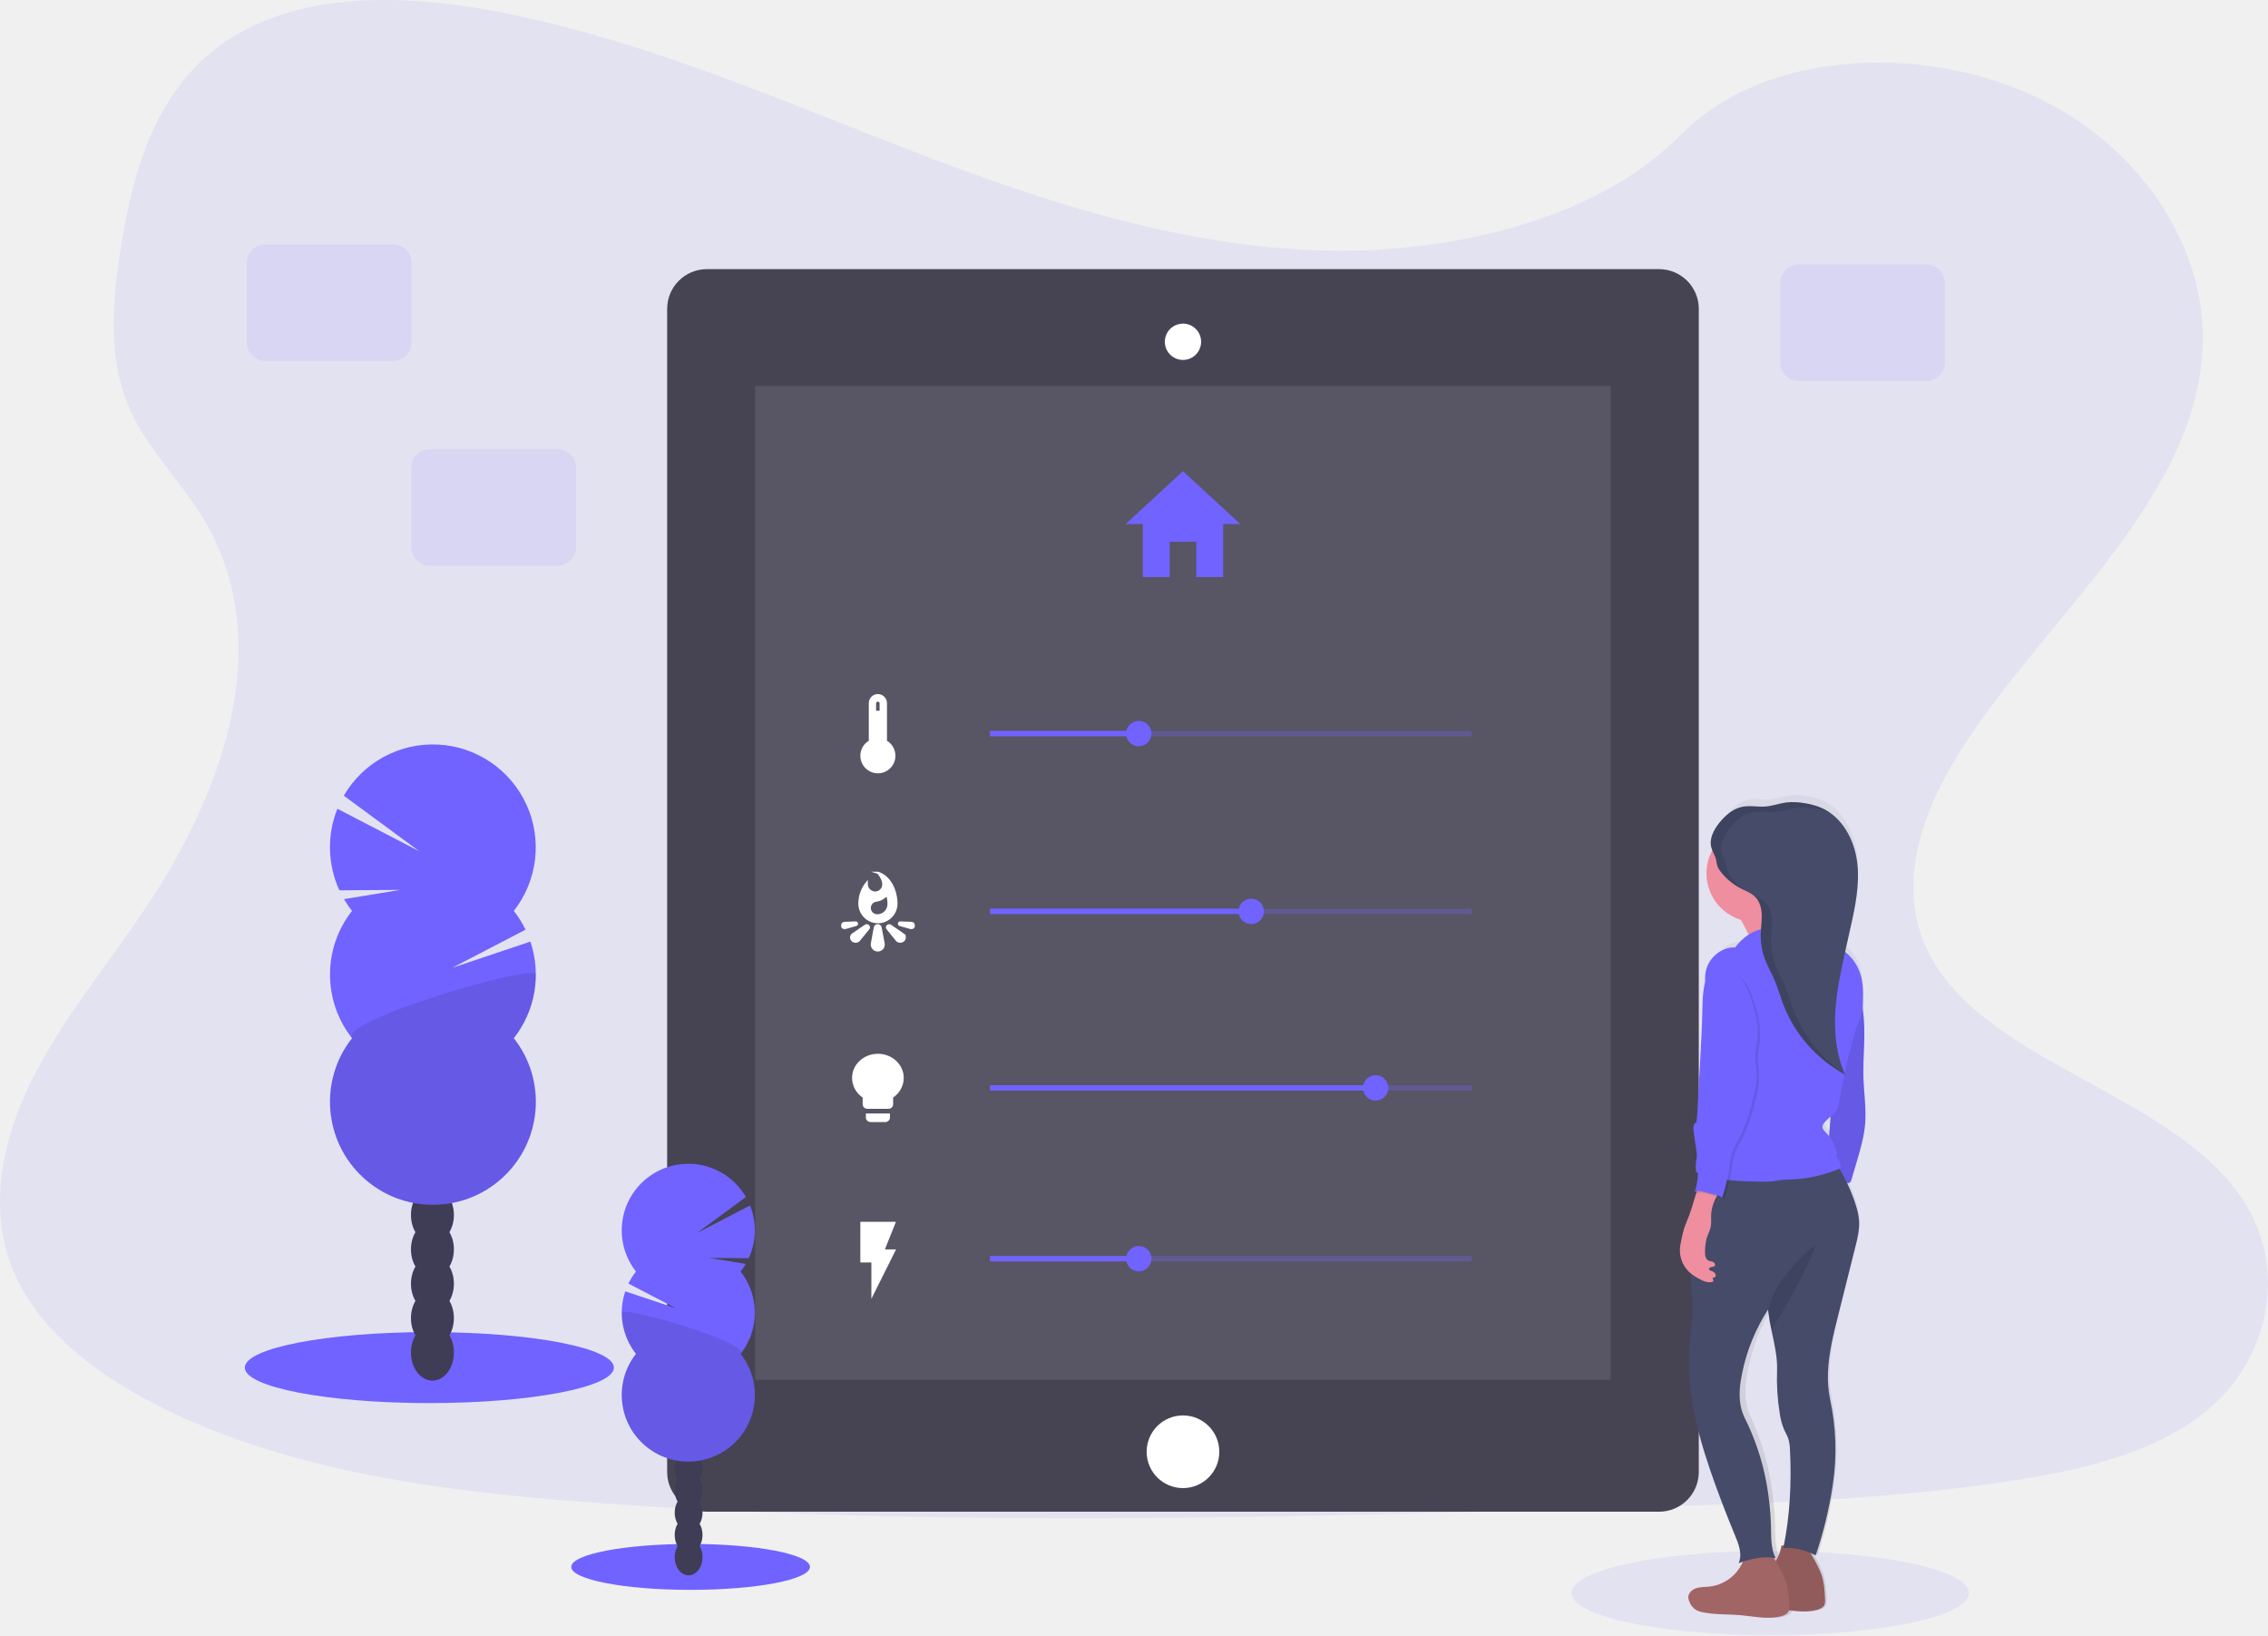
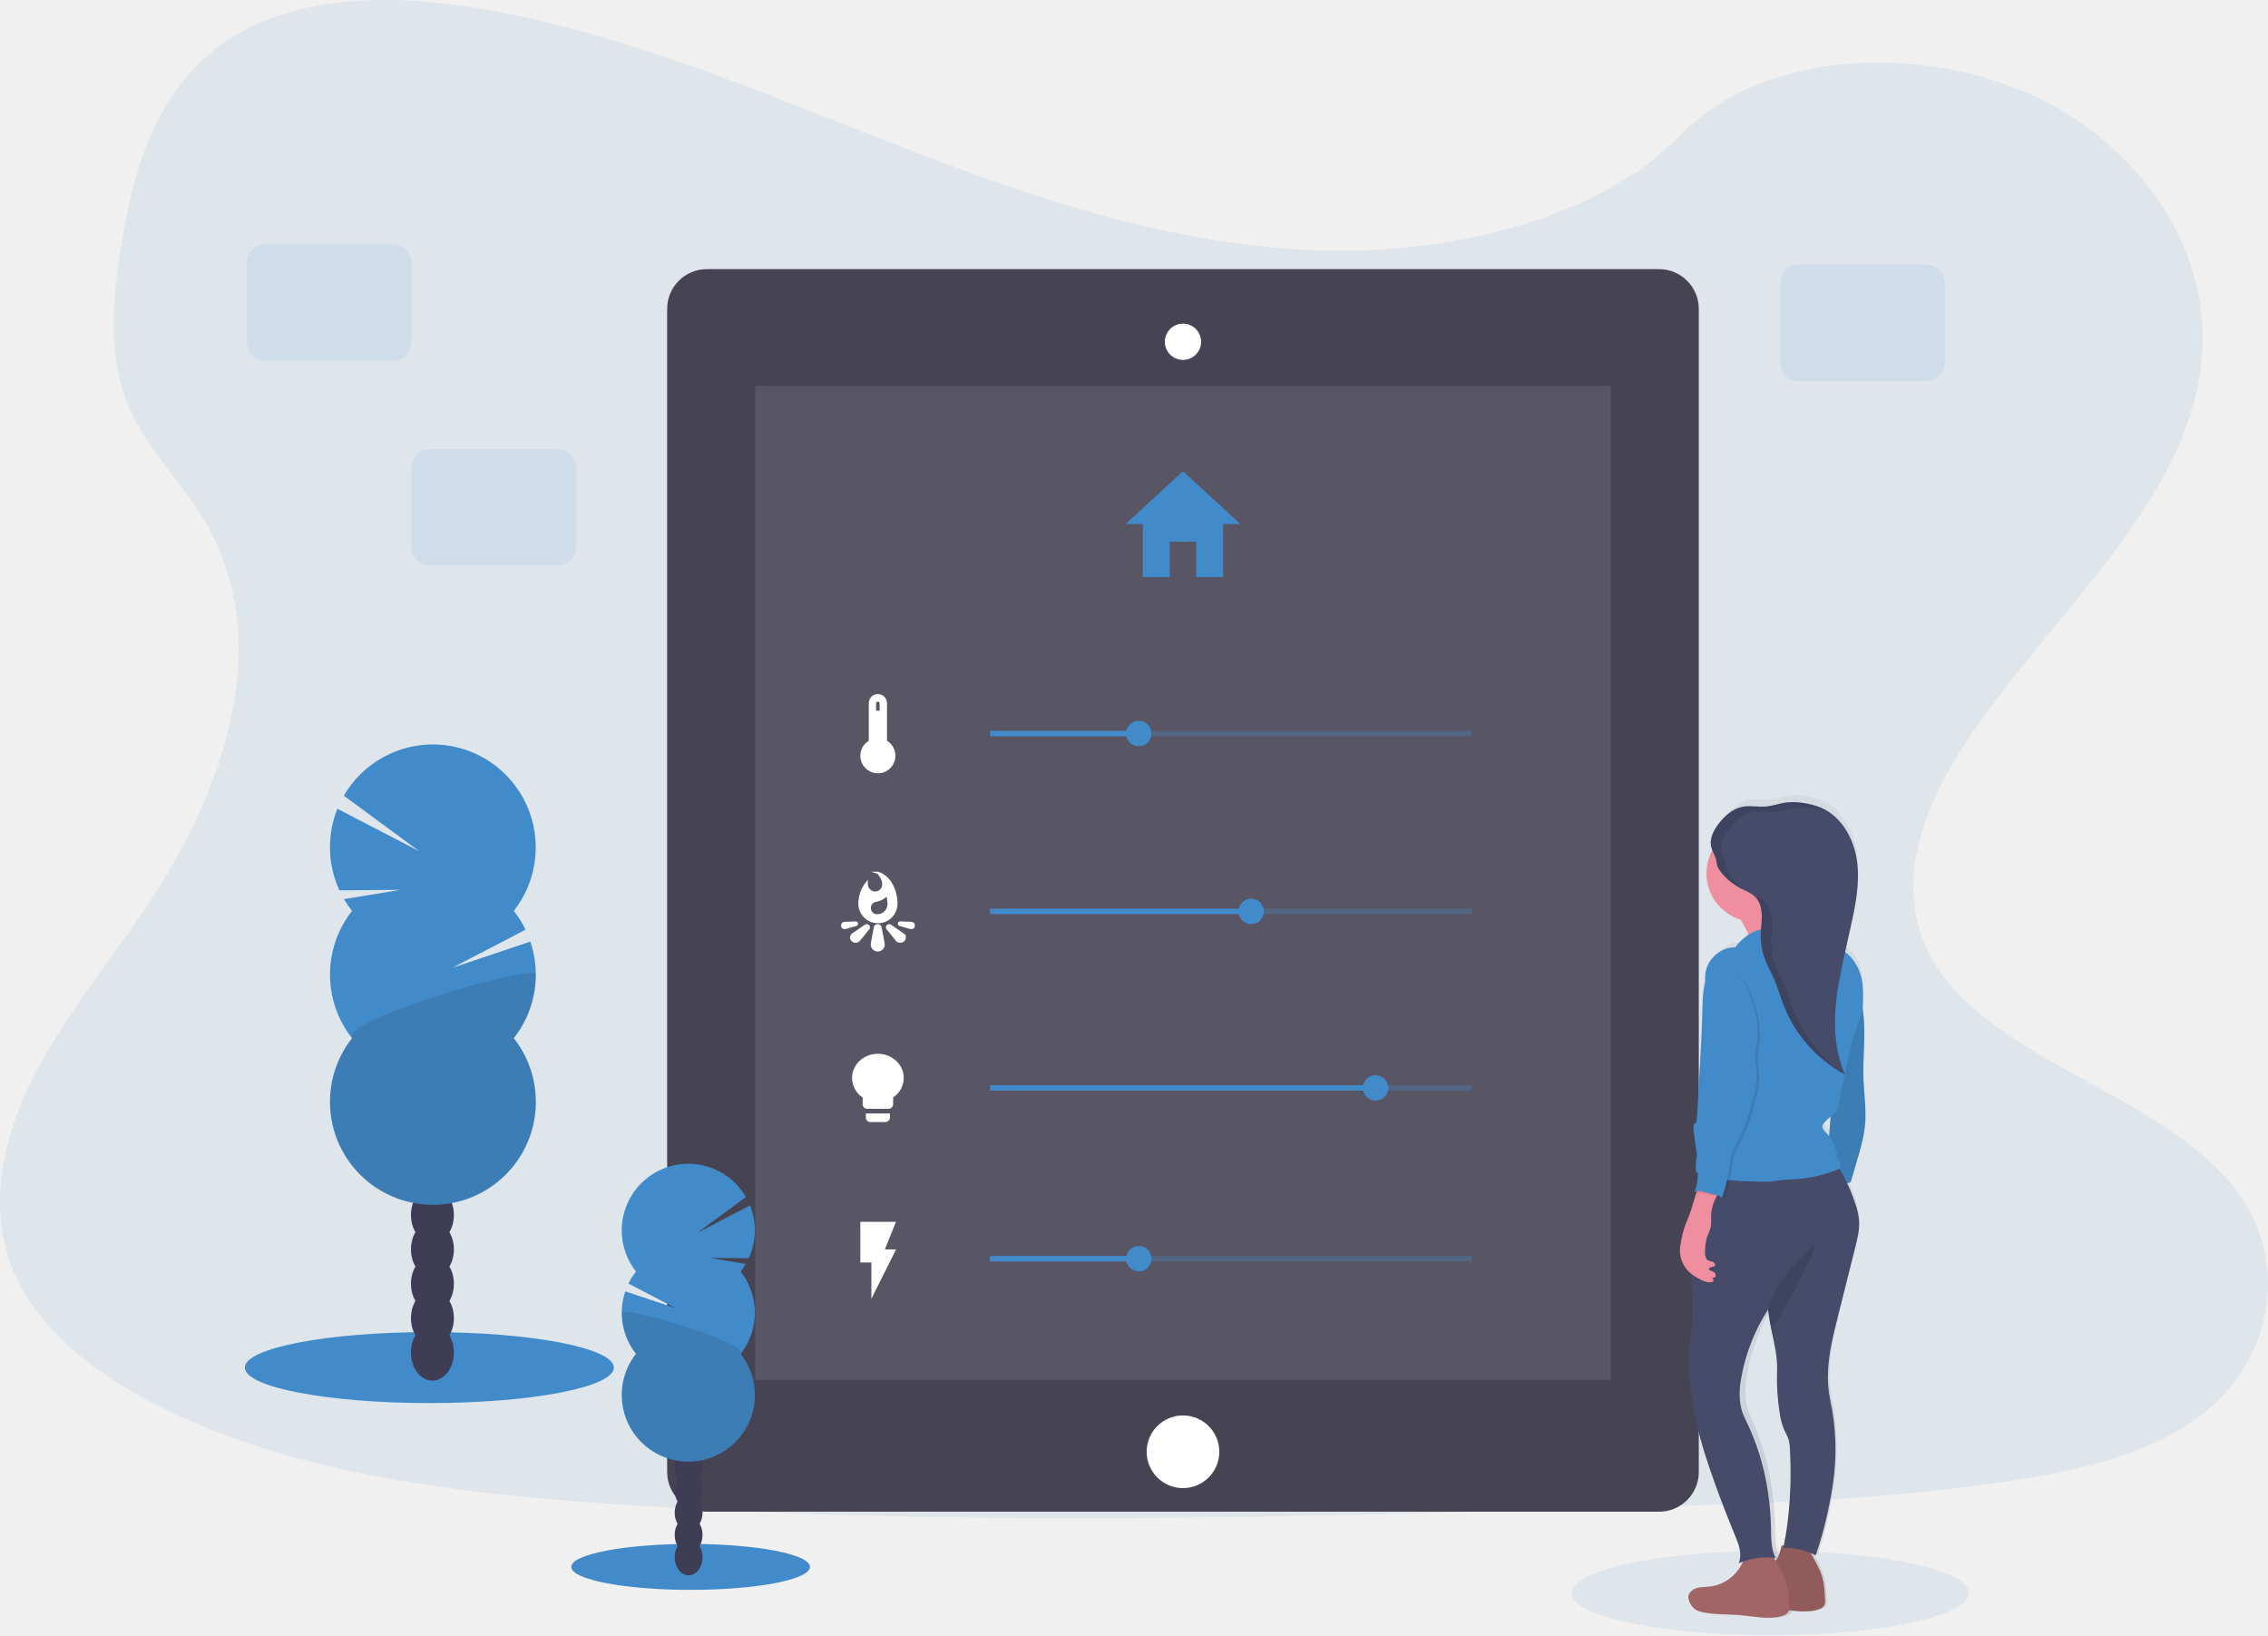
<svg xmlns="http://www.w3.org/2000/svg" id="fe68a858-d407-4692-b55a-9dffb576a509" data-name="Layer 1" width="1130" height="814.56" viewBox="0 0 1130 814.56">
  <defs>
    <linearGradient id="b5ddeed3-b78d-400e-805e-1392ba69a239" x1="283.68" y1="848.61" x2="283.68" y2="438.71" gradientTransform="matrix(-1, 0, 0, 1, 1204, 0)" gradientUnits="userSpaceOnUse">
      <stop offset="0" stop-color="gray" stop-opacity="0.25" />
      <stop offset="0.54" stop-color="gray" stop-opacity="0.12" />
      <stop offset="1" stop-color="gray" stop-opacity="0.1" />
    </linearGradient>
  </defs>
-   <path d="M691.54,167.41c-72.44-2.51-141.44-25.9-207.32-51.49S353.07,62,282.37,48.43c-45.48-8.72-97.49-10-134.13,14.43-35.27,23.46-46.66,64-52.78,101.55-4.61,28.28-7.32,58,5.3,84.51,8.77,18.37,24.34,33.82,35.11,51.42,37.45,61.26,11,136.79-29.62,196.59-19,28.06-41.13,54.82-55.82,84.69s-21.49,64.08-8.64,94.54C54.54,706.36,84.9,729,117.8,745c66.81,32.4,145.54,41.68,222.31,46.93,169.94,11.62,340.79,6.59,511.18,1.55,63.06-1.87,126.39-3.76,188.43-13.51,34.44-5.41,70-14,95-34.75,31.75-26.34,39.62-70.94,18.34-104-35.68-55.39-134.35-69.15-159.29-128.6-13.73-32.72.37-69.17,20.32-99.52,42.8-65.11,114.54-122.22,118.32-196.64,2.6-51.11-31.89-102.3-85.21-126.48-55.9-25.35-133.4-22.16-174.64,19.8C830.12,153,755.5,169.63,691.54,167.41Z" transform="translate(-35 -42.72)" fill="#7063ff" opacity="0.1" />
+   <path d="M691.54,167.41c-72.44-2.51-141.44-25.9-207.32-51.49S353.07,62,282.37,48.43c-45.48-8.72-97.49-10-134.13,14.43-35.27,23.46-46.66,64-52.78,101.55-4.61,28.28-7.32,58,5.3,84.51,8.77,18.37,24.34,33.82,35.11,51.42,37.45,61.26,11,136.79-29.62,196.59-19,28.06-41.13,54.82-55.82,84.69s-21.49,64.08-8.64,94.54C54.54,706.36,84.9,729,117.8,745c66.81,32.4,145.54,41.68,222.31,46.93,169.94,11.62,340.79,6.59,511.18,1.55,63.06-1.87,126.39-3.76,188.43-13.51,34.44-5.41,70-14,95-34.75,31.75-26.34,39.62-70.94,18.34-104-35.68-55.39-134.35-69.15-159.29-128.6-13.73-32.72.37-69.17,20.32-99.52,42.8-65.11,114.54-122.22,118.32-196.64,2.6-51.11-31.89-102.3-85.21-126.48-55.9-25.35-133.4-22.16-174.64,19.8C830.12,153,755.5,169.63,691.54,167.41Z" transform="translate(-35 -42.72)" fill="#428bca" opacity="0.1" />
  <rect x="332.4" y="134.07" width="514" height="618.97" rx="19.8" fill="#464353" />
  <rect x="376.74" y="192.74" width="425.32" height="494.09" fill="#fff" stroke="#fff" stroke-miterlimit="10" opacity="0.1" />
  <circle cx="589.4" cy="723.18" r="18.1" fill="#fff" />
  <path d="M624.4,221.53A8.55,8.55,0,1,1,633,213,8.56,8.56,0,0,1,624.4,221.53Z" transform="translate(-35 -42.72)" fill="#fff" />
  <path d="M624.4,204.93a8.05,8.05,0,1,1-8,8,8.06,8.06,0,0,1,8-8m0-1a9.05,9.05,0,1,0,9.05,9,9.05,9.05,0,0,0-9.05-9Z" transform="translate(-35 -42.72)" fill="#fff" />
-   <path d="M617.8,330.2V312.6H631v17.6h13.42V303.81H653l-28.6-26.4-28.59,26.4h8.57V330.2Z" transform="translate(-35 -42.72)" fill="#7063ff" />
+   <path d="M617.8,330.2V312.6H631v17.6h13.42V303.81H653l-28.6-26.4-28.59,26.4h8.57V330.2Z" transform="translate(-35 -42.72)" fill="#428bca" />
  <path d="M476.43,412V393a4,4,0,0,0-8.07,0V412a8.25,8.25,0,1,0,8.07,0ZM471,393a1.38,1.38,0,0,1,2.75,0v4.26H471Z" transform="translate(-35 -42.72)" fill="#fff" stroke="#fff" stroke-miterlimit="10" />
-   <rect x="493.28" y="364.08" width="240" height="2.67" fill="#7063ff" opacity="0.3" />
-   <circle cx="567.39" cy="365.42" r="6.33" fill="#7063ff" />
-   <rect x="493.28" y="364.08" width="74.11" height="2.67" fill="#7063ff" />
+   <rect x="493.28" y="364.08" width="240" height="2.67" fill="#428bca" opacity="0.3" />
+   <circle cx="567.39" cy="365.42" r="6.33" fill="#428bca" />
+   <rect x="493.28" y="364.08" width="74.11" height="2.67" fill="#428bca" />
  <path d="M473.79,504.84a1.44,1.44,0,0,0-1.48-1.26,1.46,1.46,0,0,0-1.45,1.08l-1.46,7.94a3.08,3.08,0,0,0-.06.61,3,3,0,0,0,6,0,3,3,0,0,0-.1-.73Zm11.36,3.41a3.91,3.91,0,0,0-.49-.34l-5.92-4.08a1.2,1.2,0,0,0-1.53.08,1,1,0,0,0-.16,1.32l4.56,5.65a2.56,2.56,0,0,0,.3.37,2.47,2.47,0,0,0,3.23,0,2,2,0,0,0,0-3Zm4-5.83-5.55-.2a.65.65,0,0,0-.74.52.72.72,0,0,0,.44.76h0l5.37,1.52c.78.17,1.65-.19,1.65-1,0-1-.29-1.51-1.17-1.61Zm-27.58,1.08a.72.72,0,0,0,.44-.76.66.66,0,0,0-.75-.52l-5.54.2c-.89.1-1.15.59-1.15,1.6,0,.8.85,1.17,1.62,1l5.37-1.53Zm4.53.32-5.92,4.07a3.21,3.21,0,0,0-.48.34,2,2,0,0,0,0,3,2.39,2.39,0,0,0,3.22,0,1.74,1.74,0,0,0,.31-.36l4.56-5.63a1,1,0,0,0-.16-1.32A1.21,1.21,0,0,0,466.06,503.82Zm6.34-26.36s2.6,3,2.6,5.53a4,4,0,0,1-3.95,4.32,4.21,4.21,0,0,1-4.2-4.32l0-.59a16.41,16.41,0,0,0-3.74,10.47,9.26,9.26,0,1,0,18.52,0C481.67,486.63,478.59,479.32,472.4,477.46Zm-.33,21.2a3.69,3.69,0,0,1-3.73-3.64,3.62,3.62,0,0,1,3.25-3.61,9,9,0,0,0,5.36-3,16.25,16.25,0,0,1,.68,4.68,5.56,5.56,0,0,1-5.56,5.56Z" transform="translate(-35 -42.72)" fill="#fff" stroke="#fff" stroke-miterlimit="10" />
-   <rect x="493.28" y="452.65" width="240" height="2.67" fill="#7063ff" opacity="0.3" />
-   <circle cx="623.39" cy="453.99" r="6.33" fill="#7063ff" />
-   <rect x="493.28" y="452.65" width="130.72" height="2.67" fill="#7063ff" />
+   <rect x="493.28" y="452.65" width="240" height="2.67" fill="#428bca" opacity="0.3" />
+   <circle cx="623.39" cy="453.99" r="6.33" fill="#428bca" />
+   <rect x="493.28" y="452.65" width="130.72" height="2.67" fill="#428bca" />
  <path d="M466.9,599.43a1.73,1.73,0,0,0,1.72,1.72h7.56a1.73,1.73,0,0,0,1.72-1.72v-1.54h-11Zm5.5-31.28c-6.85,0-12.37,5.15-12.37,11.52a11.34,11.34,0,0,0,5.28,9.5v3.73a1.71,1.71,0,0,0,1.77,1.65h10.64a1.71,1.71,0,0,0,1.77-1.65v-3.73a11.32,11.32,0,0,0,5.29-9.5C484.78,573.3,479.25,568.15,472.4,568.15Z" transform="translate(-35 -42.72)" fill="#fff" stroke="#fff" stroke-miterlimit="10" />
-   <rect x="493.28" y="540.6" width="240" height="2.67" fill="#7063ff" opacity="0.3" />
-   <circle cx="685.39" cy="541.93" r="6.33" fill="#7063ff" />
-   <rect x="493.28" y="540.6" width="192.72" height="2.67" fill="#7063ff" />
+   <rect x="493.28" y="540.6" width="240" height="2.67" fill="#428bca" opacity="0.3" />
+   <circle cx="685.39" cy="541.93" r="6.33" fill="#428bca" />
+   <rect x="493.28" y="540.6" width="192.72" height="2.67" fill="#428bca" />
  <path d="M464.15,651.85v19.24h5.5v16.5l11-22h-5.5l5.5-13.74Z" transform="translate(-35 -42.72)" fill="#fff" stroke="#fff" stroke-miterlimit="10" />
-   <rect x="493.28" y="625.67" width="240" height="2.67" fill="#7063ff" opacity="0.3" />
-   <circle cx="567.39" cy="627" r="6.33" fill="#7063ff" />
-   <rect x="493.28" y="625.67" width="74.11" height="2.67" fill="#7063ff" />
-   <ellipse cx="344.08" cy="780.54" rx="59.47" ry="11.44" fill="#7063ff" />
+   <rect x="493.28" y="625.67" width="240" height="2.67" fill="#428bca" opacity="0.3" />
+   <circle cx="567.39" cy="627" r="6.33" fill="#428bca" />
+   <rect x="493.28" y="625.67" width="74.11" height="2.67" fill="#428bca" />
+   <ellipse cx="344.08" cy="780.54" rx="59.47" ry="11.44" fill="#428bca" />
  <ellipse cx="343.09" cy="775.68" rx="6.92" ry="9.06" fill="#3f3d56" />
  <ellipse cx="343.09" cy="764.6" rx="6.92" ry="9.06" fill="#3f3d56" />
  <ellipse cx="343.09" cy="753.53" rx="6.92" ry="9.06" fill="#3f3d56" />
  <ellipse cx="343.09" cy="742.45" rx="6.92" ry="9.06" fill="#3f3d56" />
  <ellipse cx="343.09" cy="731.37" rx="6.92" ry="9.06" fill="#3f3d56" />
  <ellipse cx="343.09" cy="720.29" rx="6.92" ry="9.06" fill="#3f3d56" />
  <ellipse cx="343.09" cy="709.21" rx="6.92" ry="9.06" fill="#3f3d56" />
-   <path d="M404,676.13a34.28,34.28,0,0,0,2.58-3.8l-18.2-3,19.68.15a33.27,33.27,0,0,0,.63-26.28L382.31,656.9,406.65,639a33.17,33.17,0,1,0-54.78,37.12,33.85,33.85,0,0,0-3.78,6l23.62,12.27L346.53,686a33.19,33.19,0,0,0,5.34,31.14,33.16,33.16,0,1,0,52.14,0,33.18,33.18,0,0,0,0-41Z" transform="translate(-35 -42.72)" fill="#7063ff" />
+   <path d="M404,676.13a34.28,34.28,0,0,0,2.58-3.8l-18.2-3,19.68.15a33.27,33.27,0,0,0,.63-26.28L382.31,656.9,406.65,639a33.17,33.17,0,1,0-54.78,37.12,33.85,33.85,0,0,0-3.78,6l23.62,12.27L346.53,686a33.19,33.19,0,0,0,5.34,31.14,33.16,33.16,0,1,0,52.14,0,33.18,33.18,0,0,0,0-41Z" transform="translate(-35 -42.72)" fill="#428bca" />
  <path d="M344.78,696.63a33,33,0,0,0,7.09,20.5,33.16,33.16,0,1,0,52.14,0C408.45,711.49,344.78,692.91,344.78,696.63Z" transform="translate(-35 -42.72)" opacity="0.1" />
-   <ellipse cx="213.92" cy="681.25" rx="91.94" ry="17.68" fill="#7063ff" />
+   <ellipse cx="213.92" cy="681.25" rx="91.94" ry="17.68" fill="#428bca" />
  <ellipse cx="215.45" cy="673.74" rx="10.7" ry="14.01" fill="#3f3d56" />
  <ellipse cx="215.45" cy="656.61" rx="10.7" ry="14.01" fill="#3f3d56" />
  <ellipse cx="215.45" cy="639.48" rx="10.7" ry="14.01" fill="#3f3d56" />
  <ellipse cx="215.45" cy="622.35" rx="10.7" ry="14.01" fill="#3f3d56" />
  <ellipse cx="215.45" cy="605.23" rx="10.7" ry="14.01" fill="#3f3d56" />
  <ellipse cx="215.45" cy="588.1" rx="10.7" ry="14.01" fill="#3f3d56" />
  <ellipse cx="215.45" cy="570.97" rx="10.7" ry="14.01" fill="#3f3d56" />
-   <path d="M210.38,496.48a52.24,52.24,0,0,1-4-5.87L234.52,486l-30.42.23a51.41,51.41,0,0,1-1-40.63l40.82,21.17L206.3,439.09A51.28,51.28,0,1,1,291,496.48a50.9,50.9,0,0,1,5.84,9.35l-36.51,19,38.93-13.07A51.3,51.3,0,0,1,291,559.89a51.28,51.28,0,1,1-80.61,0,51.3,51.3,0,0,1,0-63.41Z" transform="translate(-35 -42.72)" fill="#7063ff" />
+   <path d="M210.38,496.48a52.24,52.24,0,0,1-4-5.87L234.52,486l-30.42.23a51.41,51.41,0,0,1-1-40.63l40.82,21.17L206.3,439.09A51.28,51.28,0,1,1,291,496.48a50.9,50.9,0,0,1,5.84,9.35l-36.51,19,38.93-13.07A51.3,51.3,0,0,1,291,559.89a51.28,51.28,0,1,1-80.61,0,51.3,51.3,0,0,1,0-63.41Z" transform="translate(-35 -42.72)" fill="#428bca" />
  <path d="M302,528.18a51.1,51.1,0,0,1-11,31.71,51.28,51.28,0,1,1-80.61,0C203.51,551.16,302,522.43,302,528.18Z" transform="translate(-35 -42.72)" opacity="0.1" />
-   <ellipse cx="882" cy="793.56" rx="99" ry="21" fill="#7063ff" opacity="0.1" />
+   <ellipse cx="882" cy="793.56" rx="99" ry="21" fill="#428bca" opacity="0.1" />
  <path d="M880.25,838.7a5.83,5.83,0,0,0,.38,1.49,8.51,8.51,0,0,0,3.28,4.55,8.93,8.93,0,0,0,2.6,1c6.13,1.47,12.5,1,18.76,1.63s12.89,2.26,19.07.5c1.48-.42,3-1.19,3.6-2.7a1.61,1.61,0,0,0,.09-.29c4.49.58,9,1,13.3-.21,1.47-.42,3-1.19,3.6-2.7a6.1,6.1,0,0,0,.21-2.41c-.18-4.21-.38-8.48-1.66-12.47a35,35,0,0,0-1.71-4.21q-1.47-3.15-3.2-6.15l-.35-.65c.84.37,1.66.77,2.47,1.2a210,210,0,0,0,8.09-35.41A124.52,124.52,0,0,0,947.54,739a61.05,61.05,0,0,1-1-14.29c.41-9.53,2.62-18.85,4.82-28.11q1.68-7,3.35-14.09,2.38-10,4.78-20.08c1.06-4.45,2.12-9,1.79-13.58a35.5,35.5,0,0,0-1.48-7.38,85.12,85.12,0,0,0-4.2-11.34,1.9,1.9,0,0,0,1.41-.29,2.41,2.41,0,0,0,.63-1.25l2.52-9.08c1.77-6.36,3.54-12.77,4-19.37.55-7.47-.58-15-.82-22.44-.31-9.72.87-19.47.24-29.17-.14-2.1-.36-4.19-.61-6.27.11-1.1.14-2.2.17-3.3.16-5.42.1-10.83-1.89-15.83a22,22,0,0,0-6.59-9.14c.09-.45.19-.89.28-1.34l2.1-10c2.32-11.09,4.66-22.45,3.33-33.72-1.19-10-5.88-20.16-13.82-25.5l-.07-.05-.85-.54-.15-.09c-.26-.16-.53-.31-.8-.45l-.2-.11c-.32-.18-.66-.35-1-.5a31.6,31.6,0,0,0-8-2.39l-1.1-.17a30.68,30.68,0,0,0-3.31-.34l-1.11,0a22.89,22.89,0,0,0-3.31.2c-.41,0-.81.12-1.22.2l-1.2.25a50.63,50.63,0,0,1-7.24,1.51c-.46,0-.93.06-1.39.07-1.39,0-2.78-.09-4.18-.17-.69,0-1.39-.06-2.08-.06a16.46,16.46,0,0,0-3.43.31,14.46,14.46,0,0,0-5.4,2.49,22.56,22.56,0,0,0-3.28,2.92,33.1,33.1,0,0,0-2.28,2.74c-.33.44-.65.89-1,1.36l-.46.71c-.29.49-.57,1-.83,1.48a19,19,0,0,0-1,2.32,11.09,11.09,0,0,0-.45,6.49,12.52,12.52,0,0,0,.44,1.35,25.43,25.43,0,0,0-2.75,11.59c0,11,6.86,20.28,16.29,23.34,1.15,2.12,2.55,4.82,3.72,7.44a26.86,26.86,0,0,0-6.39,6.46c-5.86-.33-11.64,4.34-13.5,10.23a18.6,18.6,0,0,0-.71,7c-1.22,4.92-1.28,10.24-1.39,15.38-.17,8.1-.59,16.18-1,24.27s-.83,16.11-1.25,24.17c-.12,2.31-.24,4.63-.54,6.92-1.47.39-1.54,2.4-1.37,4,.46,4.27,1.21,8.59,1.69,12.88a21.27,21.27,0,0,0-.41,8.09l.85.38a32.41,32.41,0,0,1-1.2,8.17,2.93,2.93,0,0,1-.64,1.31,4.33,4.33,0,0,1,1.33-.33c-1.27,4.18-2.28,8.46-3.77,12.57-.77,2.12-1.67,4.2-2.33,6.37a59.68,59.68,0,0,0-1.4,6.26,30.48,30.48,0,0,0-.53,3.68,15.53,15.53,0,0,0,5.27,12.66c0,.82-.06,1.63-.06,2.45,0,5.85.86,11.68.65,17.52-.28,7.87-1.69,15.32-1.73,23.2-.13,21.8,5.85,43.11,12.87,63.6q4.17,12.18,8.85,24.13c1.84,4.72,3.92,10,1.94,14.63.67-.27,1.33-.52,2-.76a21,21,0,0,1-4.58,7A19.28,19.28,0,0,1,890.08,833c-2.09.23-4.24.11-6.23.84S880.05,836.49,880.25,838.7Zm25.56-113.12a96.87,96.87,0,0,1,12.28-31.88l.06.65c.32,3.22.91,6.44,1.55,9.65,1.34,6.76,2.91,13.51,2.67,20.3a115.64,115.64,0,0,0,1.26,21.52,34.09,34.09,0,0,0,2,8.14c.66,1.56,1.52,3,2,4.64a22.17,22.17,0,0,1,.8,5.75,206.93,206.93,0,0,1-2.92,47.89c-.69,0-1.13.11-1.14.2a21.68,21.68,0,0,1-2.73,7.66l-.12-.22c-.24-.42-.49-.9-.75-1.38l.83.13c-2.29-4.94-2.08-10.7-2.18-16.2a149.15,149.15,0,0,0-2.27-22.25A129.4,129.4,0,0,0,907,748a25.2,25.2,0,0,1-2-6.78A45.6,45.6,0,0,1,905.81,725.58Zm41.25-119a17,17,0,0,0-1.21-1.46c-1-1.07-2.2-2.31-1.9-3.77a3.69,3.69,0,0,1,.84-1.54,22,22,0,0,1,2.66-2.79l.32-.28Q947.41,601.63,947.06,606.55Z" transform="translate(-35 -42.72)" fill="url(#b5ddeed3-b78d-400e-805e-1392ba69a239)" />
-   <path d="M961.64,534l1.1,8.49c.37,2.88.74,5.75.94,8.64.67,9.62-.57,19.28-.25,28.92.26,7.42,1.44,14.83.87,22.24-.51,6.54-2.37,12.9-4.23,19.2l-2.64,9a2.38,2.38,0,0,1-.66,1.24,2.33,2.33,0,0,1-1.69.27L943.36,631c.75-3.44,1.58-7,2-10.53.32-2.76.51-5.54.71-8.32.62-8.66,1.33-17.32,2-26l1.25-15.2c.53-6.6,1.08-13.23,2.74-19.64A39.09,39.09,0,0,1,961.64,534Z" transform="translate(-35 -42.72)" fill="#7063ff" />
+   <path d="M961.64,534l1.1,8.49c.37,2.88.74,5.75.94,8.64.67,9.62-.57,19.28-.25,28.92.26,7.42,1.44,14.83.87,22.24-.51,6.54-2.37,12.9-4.23,19.2l-2.64,9a2.38,2.38,0,0,1-.66,1.24,2.33,2.33,0,0,1-1.69.27L943.36,631c.75-3.44,1.58-7,2-10.53.32-2.76.51-5.54.71-8.32.62-8.66,1.33-17.32,2-26l1.25-15.2c.53-6.6,1.08-13.23,2.74-19.64A39.09,39.09,0,0,1,961.64,534Z" transform="translate(-35 -42.72)" fill="#428bca" />
  <path d="M961.64,534l1.1,8.49c.37,2.88.74,5.75.94,8.64.67,9.62-.57,19.28-.25,28.92.26,7.42,1.44,14.83.87,22.24-.51,6.54-2.37,12.9-4.23,19.2l-2.64,9a2.38,2.38,0,0,1-.66,1.24,2.33,2.33,0,0,1-1.69.27L943.36,631c.75-3.44,1.58-7,2-10.53.32-2.76.51-5.54.71-8.32.62-8.66,1.33-17.32,2-26l1.25-15.2c.53-6.6,1.08-13.23,2.74-19.64A39.09,39.09,0,0,1,961.64,534Z" transform="translate(-35 -42.72)" opacity="0.1" />
  <path d="M940.76,823.05a35.81,35.81,0,0,1,1.8,4.18c1.34,3.95,1.54,8.19,1.74,12.36a6,6,0,0,1-.22,2.39c-.58,1.5-2.24,2.26-3.79,2.67-6.49,1.75-13.33.11-20-.49s-13.26-.16-19.7-1.61a10.06,10.06,0,0,1-2.73-.95,8.51,8.51,0,0,1-3.45-4.5,5.88,5.88,0,0,1-.39-1.48c-.21-2.2,1.7-4.1,3.78-4.82s4.35-.61,6.54-.83a20.6,20.6,0,0,0,18.24-17.21c.08-.48,10.84-.19,12,.43,1.32.73,2.12,2.54,2.87,3.77Q939.22,819.93,940.76,823.05Z" transform="translate(-35 -42.72)" fill="#a26565" />
  <path d="M940.76,823.05a35.81,35.81,0,0,1,1.8,4.18c1.34,3.95,1.54,8.19,1.74,12.36a6,6,0,0,1-.22,2.39c-.58,1.5-2.24,2.26-3.79,2.67-6.49,1.75-13.33.11-20-.49s-13.26-.16-19.7-1.61a10.06,10.06,0,0,1-2.73-.95,8.51,8.51,0,0,1-3.45-4.5,5.88,5.88,0,0,1-.39-1.48c-.21-2.2,1.7-4.1,3.78-4.82s4.35-.61,6.54-.83a20.6,20.6,0,0,0,18.24-17.21c.08-.48,10.84-.19,12,.43,1.32.73,2.12,2.54,2.87,3.77Q939.22,819.93,940.76,823.05Z" transform="translate(-35 -42.72)" opacity="0.1" />
  <path d="M922.91,826.23a34,34,0,0,1,1.8,4.17c1.35,4,1.55,8.19,1.74,12.36a5.83,5.83,0,0,1-.22,2.39c-.57,1.5-2.23,2.26-3.78,2.68-6.49,1.74-13.34.1-20-.5s-13.27-.16-19.7-1.61a9.62,9.62,0,0,1-2.73-1,8.47,8.47,0,0,1-3.45-4.5,5.88,5.88,0,0,1-.39-1.48c-.21-2.19,1.7-4.1,3.78-4.82s4.35-.6,6.54-.83a20.61,20.61,0,0,0,18.24-17.2c.08-.48,10.84-.2,12,.42,1.33.73,2.13,2.54,2.88,3.77C920.76,822.11,921.88,824.15,922.91,826.23Z" transform="translate(-35 -42.72)" fill="#a26565" />
  <path d="M876.38,720c-.14,21.61,6.14,42.73,13.51,63q4.38,12.06,9.29,23.91c1.94,4.68,4.13,9.88,2.05,14.5,6-2.28,12.1-3.62,18.41-2.57-2.4-4.9-2.17-10.6-2.28-16A140.3,140.3,0,0,0,915,780.79a123,123,0,0,0-10.79-31.89,24.3,24.3,0,0,1-2.09-6.72c-.82-5.14-.18-10.42.89-15.51a92.47,92.47,0,0,1,12.9-31.6l.06.64a93.27,93.27,0,0,0,1.62,9.57c1.41,6.69,3.06,13.39,2.81,20.12a108.83,108.83,0,0,0,1.32,21.33,32.43,32.43,0,0,0,2.15,8.06c.69,1.55,1.59,3,2.13,4.61a21,21,0,0,1,.84,5.7c.8,16.27,0,32.79-3.32,48.74,5.57-.44,11.14,1.17,16.12,3.67a198.54,198.54,0,0,0,8.5-35.1,116.62,116.62,0,0,0-1.3-42.46,56.42,56.42,0,0,1-1.05-14.15c.43-9.45,2.75-18.69,5.06-27.87l3.52-14q2.5-10,5-19.91c1.11-4.41,2.23-8.92,1.88-13.46a33.4,33.4,0,0,0-1.56-7.32,81.69,81.69,0,0,0-11.07-22.64c-19.27,1.08-38.77-.72-58-2.2a3.89,3.89,0,0,0-2.72.46,3.85,3.85,0,0,0-1.1,2.48l-7.23,41a103,103,0,0,0-2,17.3c0,5.8.9,11.58.68,17.37C877.9,704.81,876.42,712.19,876.38,720Z" transform="translate(-35 -42.72)" fill="#454b69" />
  <path d="M916,695.71a93.27,93.27,0,0,0,1.62,9.57c4.19-7.25,8.71-14.32,12.57-21.75,1-1.91,1.94-3.85,2.89-5.79l2.85-5.8c.53-1.09,1.06-2.18,1.54-3.29a23.77,23.77,0,0,0,1.79-5c-1.4-.26-4.86,3.52-5.9,4.51a80.64,80.64,0,0,0-6,6.64A72.81,72.81,0,0,0,921,683,39.88,39.88,0,0,0,916,695.71Z" transform="translate(-35 -42.72)" opacity="0.1" />
  <path d="M899.9,496.8s10.7,17.05,8.72,20.62,33.7-3.17,33.7-3.17-19.43-17.05-17.44-24.19S899.9,496.8,899.9,496.8Z" transform="translate(-35 -42.72)" fill="#ee8e9e" />
  <circle cx="874.41" cy="435.05" r="24.19" fill="#ee8e9e" />
-   <path d="M899.54,514.68a24.56,24.56,0,0,1,10.17-8.21,36.38,36.38,0,0,1,7.23-1.78l9.65-1.7c2.36-.42,4.89-.81,7.09.16a11.62,11.62,0,0,1,3,2.21c3.35,3.11,6.6,6.52,10.81,8.32,1.15.49,2.35.85,3.5,1.34,4.71,2,8.23,6.26,10.22,11,2.1,4.94,2.16,10.31,2,15.68a27.56,27.56,0,0,1-.55,5.52,35.57,35.57,0,0,1-1.83,5.06A92.57,92.57,0,0,0,957.51,563q-3.75,14.35-6.24,29a10.87,10.87,0,0,1-1.21,4,14.36,14.36,0,0,1-3.34,3.21,20.86,20.86,0,0,0-2.79,2.77,3.62,3.62,0,0,0-.89,1.52c-.31,1.44,1,2.68,2,3.73a18.06,18.06,0,0,1,4.52,7.87,3.17,3.17,0,0,1,.72,2.17,3.8,3.8,0,0,0-.23,1.72,3.88,3.88,0,0,0,.91,1.41,5.33,5.33,0,0,1,1,4.28,67.89,67.89,0,0,1-23.68,5.54c-2,.1-4,.1-6,.34-1.42.18-2.82.47-4.24.64a45.78,45.78,0,0,1-6.2.16c-10.77-.22-21.85-.49-31.74-4.76-.93-5.07,1.08-10.24,2.34-15.24,2-8,2.5-16.19,4-24.26,1-5.51,2.5-10.94,3.35-16.49s1.05-11.3-.48-16.7c-1.35-4.78-1.76-9.66-3.16-14.43s-2.38-9.94-.8-14.66C887.31,519,893.38,514.35,899.54,514.68Z" transform="translate(-35 -42.72)" fill="#7063ff" />
+   <path d="M899.54,514.68a24.56,24.56,0,0,1,10.17-8.21,36.38,36.38,0,0,1,7.23-1.78l9.65-1.7c2.36-.42,4.89-.81,7.09.16a11.62,11.62,0,0,1,3,2.21c3.35,3.11,6.6,6.52,10.81,8.32,1.15.49,2.35.85,3.5,1.34,4.71,2,8.23,6.26,10.22,11,2.1,4.94,2.16,10.31,2,15.68a27.56,27.56,0,0,1-.55,5.52,35.57,35.57,0,0,1-1.83,5.06A92.57,92.57,0,0,0,957.51,563q-3.75,14.35-6.24,29a10.87,10.87,0,0,1-1.21,4,14.36,14.36,0,0,1-3.34,3.21,20.86,20.86,0,0,0-2.79,2.77,3.62,3.62,0,0,0-.89,1.52c-.31,1.44,1,2.68,2,3.73a18.06,18.06,0,0,1,4.52,7.87,3.17,3.17,0,0,1,.72,2.17,3.8,3.8,0,0,0-.23,1.72,3.88,3.88,0,0,0,.91,1.41,5.33,5.33,0,0,1,1,4.28,67.89,67.89,0,0,1-23.68,5.54c-2,.1-4,.1-6,.34-1.42.18-2.82.47-4.24.64a45.78,45.78,0,0,1-6.2.16c-10.77-.22-21.85-.49-31.74-4.76-.93-5.07,1.08-10.24,2.34-15.24,2-8,2.5-16.19,4-24.26,1-5.51,2.5-10.94,3.35-16.49s1.05-11.3-.48-16.7c-1.35-4.78-1.76-9.66-3.16-14.43s-2.38-9.94-.8-14.66C887.31,519,893.38,514.35,899.54,514.68Z" transform="translate(-35 -42.72)" fill="#428bca" />
  <path d="M887.66,464.94c-1.18-4.29,1.14-8.76,3.9-12.25,3-3.75,6.82-7.13,11.51-8.07,3.81-.77,7.76.16,11.64-.15,3.43-.27,6.73-1.51,10.14-2a32.12,32.12,0,0,1,9.28.35,35.25,35.25,0,0,1,8.45,2.36c10.3,4.57,16.33,15.83,17.73,27s-1,22.43-3.49,33.42l-2.21,9.94c-2.3,10.35-4.6,20.74-5.21,31.32s.53,21.44,4.88,31.1a66.89,66.89,0,0,1-30.73-34.79c-1.56-4.09-2.72-8.34-4.46-12.36-1.49-3.46-3.4-6.74-4.72-10.27a33.36,33.36,0,0,1-2.11-12.47c.08-3.2.61-6.38.52-9.58s-.91-6.53-3.12-8.85c-2-2.05-4.75-3-7.28-4.33a30.31,30.31,0,0,1-10.19-8.5c-1.59-2.08-1.68-3-2.08-5.36S888.28,467.21,887.66,464.94Z" transform="translate(-35 -42.72)" fill="#454b69" />
  <path d="M887.63,646.65c-.25,2.49.2,5-.34,7.47-.41,1.84-1.36,3.5-1.92,5.3a25.2,25.2,0,0,0-.85,6.37c-.08,1.8.06,4,1.66,4.84.7.37,1.54.37,2.27.69s1.35,1.19.93,1.87-1.14.57-1.8.7-1.37.81-1,1.36a1.14,1.14,0,0,0,.58.37,7.08,7.08,0,0,1,1.88.9,1.92,1.92,0,0,1,.77,1.83,1.13,1.13,0,0,1-1.61.74,5,5,0,0,1,.47,2c-2.56,1.1-5.43-.34-7.83-1.73a29.49,29.49,0,0,1-3-1.92A15,15,0,0,1,872,664.67a29.79,29.79,0,0,1,.57-3.65,54.92,54.92,0,0,1,1.47-6.21c.69-2.15,1.63-4.2,2.44-6.31,1.72-4.49,2.83-9.19,4.39-13.74a2.08,2.08,0,0,1,.75-1.19,2.11,2.11,0,0,1,1.11-.21,18.19,18.19,0,0,1,5.21.48c1,.3,2.71,1,3.18,2s-.28,1.84-.73,2.67A22.38,22.38,0,0,0,887.63,646.65Z" transform="translate(-35 -42.72)" fill="#ee8e9e" />
  <path d="M889.26,525.14a7.33,7.33,0,0,0-1.28,1.78c-3.44,6.25-3.48,13.72-3.64,20.85-.18,8-.62,16-1.06,24.05l-1.31,24c-.13,2.29-.25,4.58-.58,6.85-1.54.39-1.6,2.39-1.43,4,1.11,9.78,3.86,19.85,1,29.26a2.94,2.94,0,0,1-.67,1.3,7.81,7.81,0,0,1,4.47-.06c1.43.3,2.81.83,4.25,1.16,1.82.41,3.88.59,5.12,2a99.24,99.24,0,0,0,3.35-12.92c.68-4,.87-8.12,2.49-11.82.65-1.49,1.53-2.87,2.33-4.3,4.19-7.48,6.25-15.93,8.26-24.27a35.43,35.43,0,0,0,.64-12.06,41.47,41.47,0,0,1-.5-5.55,42.64,42.64,0,0,1,.77-5.84,39.15,39.15,0,0,0-1.17-16.91c-1.5-5.09-2.82-10.45-6-14.73S894.57,525.21,889.26,525.14Z" transform="translate(-35 -42.72)" opacity="0.1" />
-   <path d="M888.07,524.34a7.39,7.39,0,0,0-1.28,1.79c-3.44,6.24-3.48,13.72-3.64,20.85-.18,8-.62,16-1.06,24l-1.31,24c-.13,2.29-.25,4.58-.58,6.85-1.54.39-1.6,2.39-1.42,4,1.1,9.78,3.85,19.84,1,29.26a2.94,2.94,0,0,1-.67,1.3,7.81,7.81,0,0,1,4.47-.06c1.43.3,2.81.83,4.25,1.15,1.82.42,3.88.59,5.12,2a98.21,98.21,0,0,0,3.35-12.93c.68-4,.87-8.11,2.49-11.81a48.28,48.28,0,0,1,2.33-4.3c4.2-7.48,6.25-15.94,8.26-24.28a35.42,35.42,0,0,0,.64-12.06,26,26,0,0,1,.27-11.39,39.1,39.1,0,0,0-1.17-16.9c-1.5-5.09-2.82-10.45-6-14.73S893.38,524.42,888.07,524.34Z" transform="translate(-35 -42.72)" fill="#7063ff" />
+   <path d="M888.07,524.34a7.39,7.39,0,0,0-1.28,1.79c-3.44,6.24-3.48,13.72-3.64,20.85-.18,8-.62,16-1.06,24l-1.31,24c-.13,2.29-.25,4.58-.58,6.85-1.54.39-1.6,2.39-1.42,4,1.1,9.78,3.85,19.84,1,29.26a2.94,2.94,0,0,1-.67,1.3,7.81,7.81,0,0,1,4.47-.06c1.43.3,2.81.83,4.25,1.15,1.82.42,3.88.59,5.12,2a98.21,98.21,0,0,0,3.35-12.93c.68-4,.87-8.11,2.49-11.81a48.28,48.28,0,0,1,2.33-4.3c4.2-7.48,6.25-15.94,8.26-24.28a35.42,35.42,0,0,0,.64-12.06,26,26,0,0,1,.27-11.39,39.1,39.1,0,0,0-1.17-16.9c-1.5-5.09-2.82-10.45-6-14.73S893.38,524.42,888.07,524.34Z" transform="translate(-35 -42.72)" fill="#428bca" />
  <g opacity="0.1">
    <path d="M891.56,452.69c3-3.75,6.82-7.13,11.51-8.07,3.81-.77,7.76.16,11.64-.15,3.43-.27,6.73-1.51,10.14-2a32.12,32.12,0,0,1,9.28.35,35.25,35.25,0,0,1,8.45,2.36,25.09,25.09,0,0,1,4.17,2.37,35.56,35.56,0,0,0-7.47-2,32,32,0,0,0-9.27-.35c-3.42.44-6.71,1.67-10.15,1.94-3.87.31-7.82-.61-11.64.15-4.69.94-8.53,4.33-11.5,8.08-2.77,3.48-5.08,7.95-3.91,12.25.62,2.26,2.06,4.24,2.45,6.57s.49,3.28,2.09,5.36a30.38,30.38,0,0,0,7.34,6.83c-.77-.36-1.56-.72-2.31-1.11a30.31,30.31,0,0,1-10.19-8.5c-1.59-2.08-1.68-3-2.08-5.36s-1.83-4.3-2.45-6.57C886.48,460.65,888.8,456.18,891.56,452.69Z" transform="translate(-35 -42.72)" />
    <path d="M909.66,489.7a10,10,0,0,0-1.35-1.17c2.31,1.12,4.74,2.1,6.51,4,2.21,2.31,3,5.65,3.12,8.85s-.45,6.38-.52,9.57a33.41,33.41,0,0,0,2.11,12.48c1.32,3.53,3.23,6.8,4.72,10.27,1.73,4,2.89,8.26,4.45,12.35a67,67,0,0,0,25.41,31.62c.06.13.11.27.17.4a66.89,66.89,0,0,1-30.73-34.79c-1.56-4.09-2.72-8.34-4.46-12.36-1.49-3.46-3.4-6.74-4.72-10.27a33.36,33.36,0,0,1-2.11-12.47c.08-3.2.61-6.38.52-9.58S911.87,492,909.66,489.7Z" transform="translate(-35 -42.72)" />
  </g>
-   <rect x="123" y="121.78" width="82" height="58" rx="9.15" fill="#7063ff" opacity="0.1" />
-   <rect x="205" y="223.78" width="82" height="58" rx="9.15" fill="#7063ff" opacity="0.1" />
-   <rect x="887" y="131.78" width="82" height="58" rx="9.15" fill="#7063ff" opacity="0.1" />
+   <rect x="123" y="121.78" width="82" height="58" rx="9.15" fill="#428bca" opacity="0.1" />
+   <rect x="205" y="223.78" width="82" height="58" rx="9.15" fill="#428bca" opacity="0.1" />
+   <rect x="887" y="131.78" width="82" height="58" rx="9.15" fill="#428bca" opacity="0.1" />
</svg>
